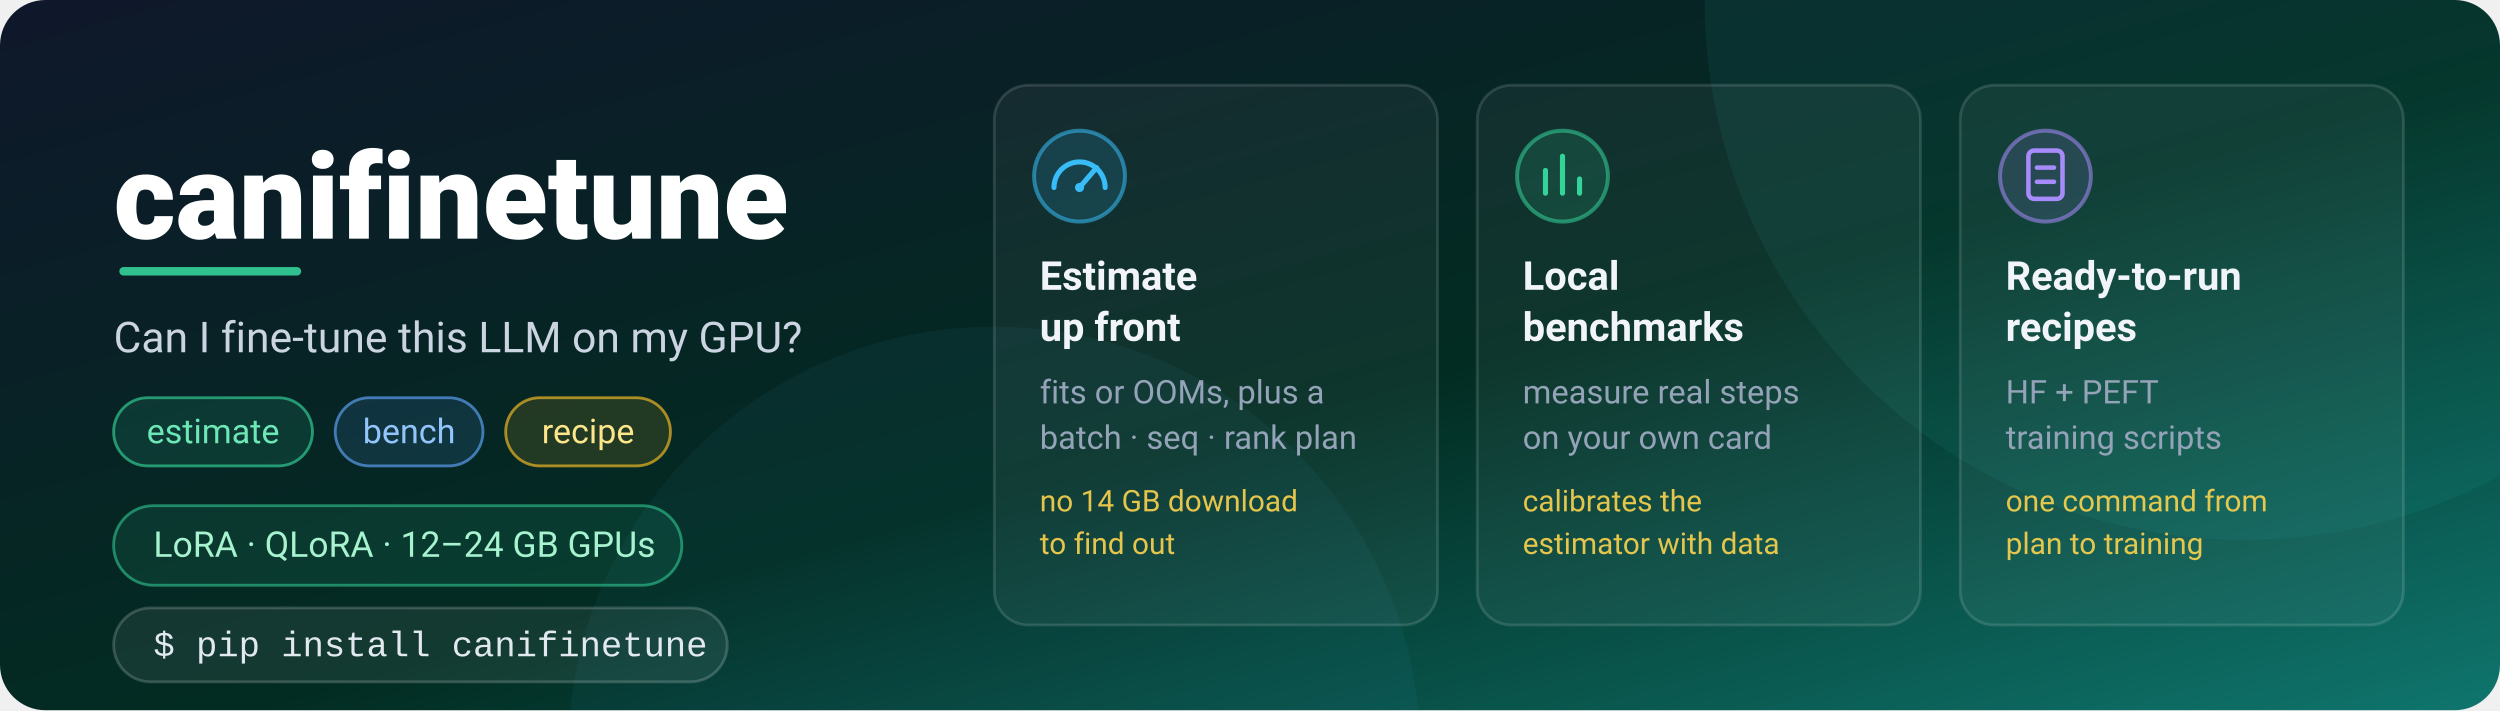
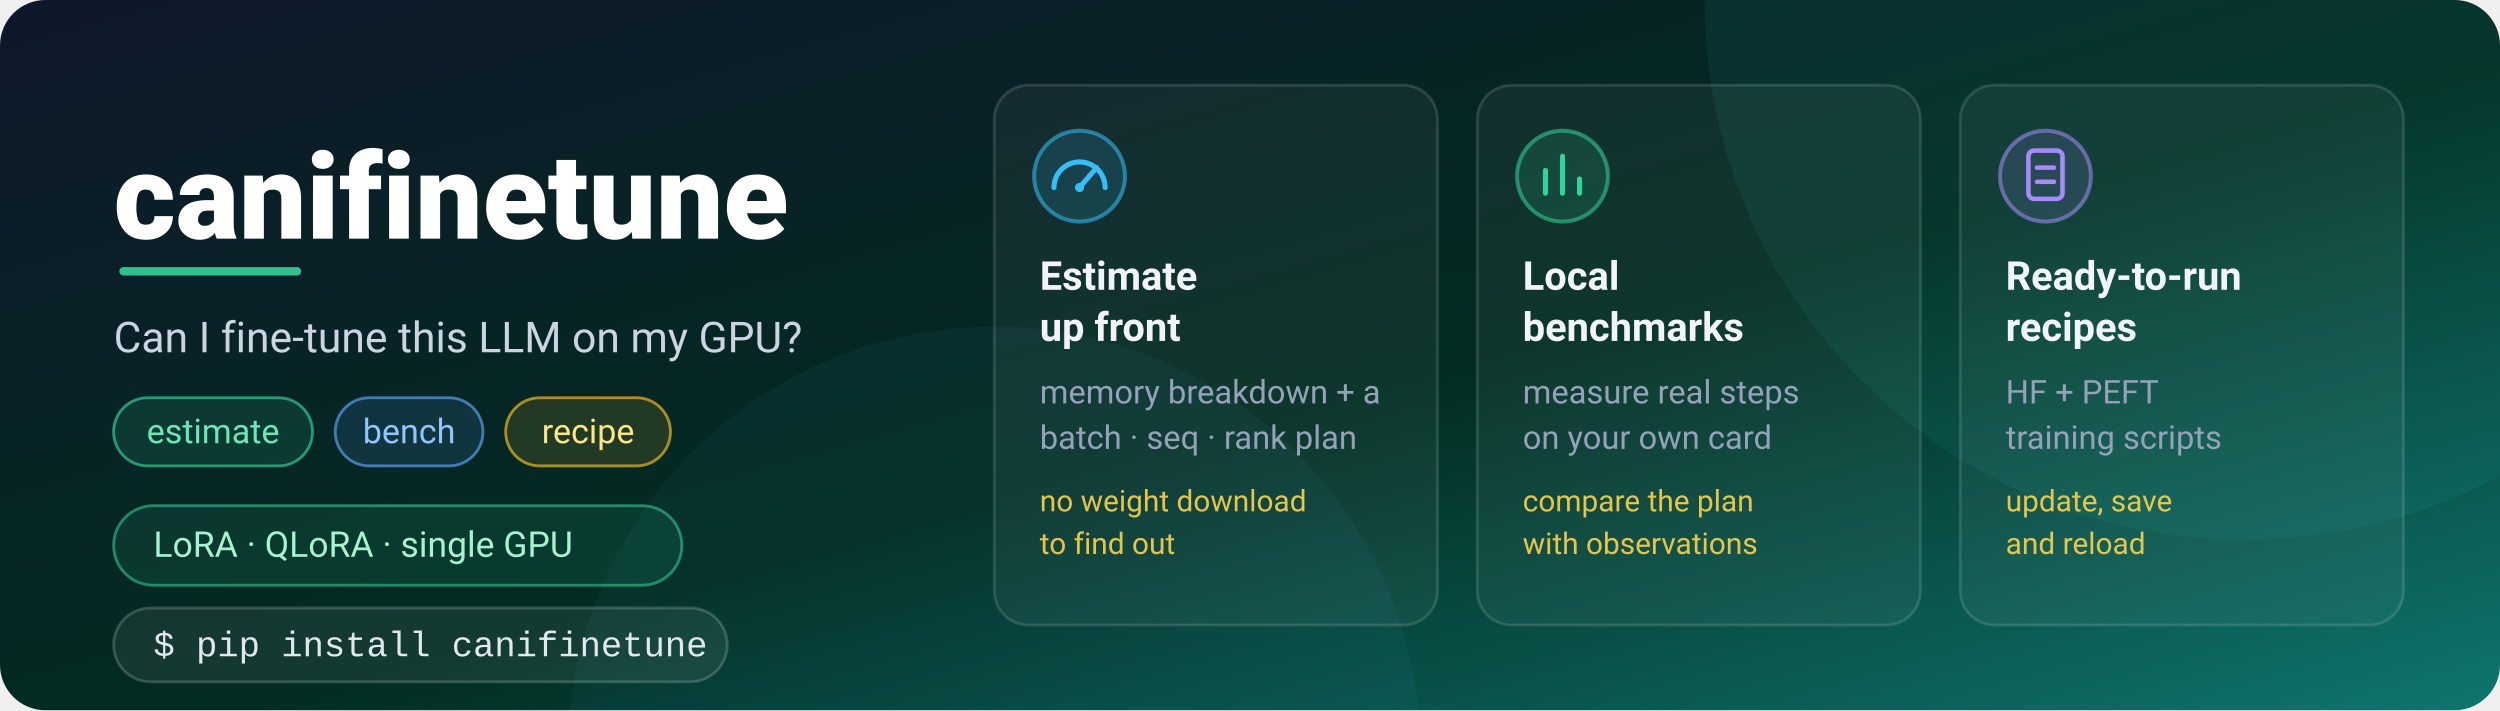
<svg xmlns="http://www.w3.org/2000/svg" viewBox="0 0 880 250" role="img" aria-label="canifinetune — estimate, benchmark, and generate fine-tuning recipes for LLMs on consumer GPUs">
  <defs>
    <linearGradient id="bg" x1="0" y1="0" x2="1" y2="1">
      <stop offset="0%" stop-color="#0f172a" />
      <stop offset="55%" stop-color="#022c22" />
      <stop offset="100%" stop-color="#0f766e" />
    </linearGradient>
    <clipPath id="bgclip">
      <rect x="0" y="0" width="880" height="250" rx="16" />
    </clipPath>
  </defs>
  <rect x="0" y="0" width="880" height="250" rx="16" fill="url(#bg)" />
  <g clip-path="url(#bgclip)">
    <circle cx="790" cy="0" r="190" fill="#2dd4bf" opacity="0.07" />
    <circle cx="350" cy="265" r="150" fill="#38bdf8" opacity="0.05" />
  </g>
  <text x="40" y="84" font-family="-apple-system, 'Segoe UI', Roboto, Helvetica, Arial, sans-serif" font-size="42" font-weight="800" fill="#ffffff">canifinetune</text>
  <rect x="42" y="94" width="64" height="3" rx="1.5" fill="#34d399" opacity="0.9" />
  <text x="40" y="124" font-family="-apple-system, 'Segoe UI', Roboto, Helvetica, Arial, sans-serif" font-size="15" fill="#cbd5e1">Can I fine-tune this LLM on my GPU?</text>
  <g font-family="-apple-system, 'Segoe UI', Roboto, Helvetica, Arial, sans-serif" font-size="12" text-anchor="middle">
    <rect x="40" y="140" width="70" height="24" rx="12" fill="#34d399" fill-opacity="0.12" stroke="#34d399" stroke-opacity="0.65" />
    <text x="75" y="156" fill="#6ee7b7">estimate</text>
    <rect x="118" y="140" width="52" height="24" rx="12" fill="#60a5fa" fill-opacity="0.12" stroke="#60a5fa" stroke-opacity="0.65" />
    <text x="144" y="156" fill="#93c5fd">bench</text>
    <rect x="178" y="140" width="58" height="24" rx="12" fill="#fbbf24" fill-opacity="0.12" stroke="#fbbf24" stroke-opacity="0.65" />
    <text x="207" y="156" fill="#fde68a">recipe</text>
  </g>
  <rect x="40" y="178" width="200" height="28" rx="14" fill="#34d399" fill-opacity="0.10" stroke="#34d399" stroke-opacity="0.55" />
-   <text x="54" y="196" font-family="-apple-system, 'Segoe UI', Roboto, Helvetica, Arial, sans-serif" font-size="12.5" fill="#a7f3d0">LoRA · QLoRA · 12–24 GB GPUs</text>
+   <text x="54" y="196" font-family="-apple-system, 'Segoe UI', Roboto, Helvetica, Arial, sans-serif" font-size="12.5" fill="#a7f3d0">LoRA · QLoRA · single GPU</text>
  <rect x="40" y="214" width="216" height="26" rx="13" fill="#ffffff" fill-opacity="0.07" stroke="#ffffff" stroke-opacity="0.18" />
  <text x="54" y="231" font-family="ui-monospace, SFMono-Regular, Consolas, 'Courier New', monospace" font-size="12.5" fill="#e2e8f0">$ pip install canifinetune</text>
  <g>
    <rect x="350" y="30" width="156" height="190" rx="12" fill="#ffffff" fill-opacity="0.05" stroke="#ffffff" stroke-opacity="0.13" />
    <circle cx="380" cy="62" r="16" fill="#38bdf8" fill-opacity="0.14" stroke="#38bdf8" stroke-opacity="0.55" stroke-width="1.4" />
    <g stroke="#38bdf8" stroke-width="1.8" stroke-linecap="round" fill="none">
      <path d="M 371 66 A 9 9 0 0 1 389 66" />
      <line x1="380" y1="66" x2="386" y2="59" />
    </g>
    <circle cx="380" cy="66" r="1.6" fill="#38bdf8" />
    <g font-family="-apple-system, 'Segoe UI', Roboto, Helvetica, Arial, sans-serif">
      <text x="366" y="102" font-size="14" font-weight="700" fill="#f1f5f9">Estimate</text>
      <text x="366" y="120" font-size="14" font-weight="700" fill="#f1f5f9">up front</text>
-       <text x="366" y="142" font-size="11.5" fill="#94a3b8">fits or OOMs, plus a</text>
+       <text x="366" y="142" font-size="11.5" fill="#94a3b8">memory breakdown + a</text>
      <text x="366" y="158" font-size="11.5" fill="#94a3b8">batch · seq · rank plan</text>
-       <text x="366" y="180" font-size="10.5" fill="#fcd34d" fill-opacity="0.9">no 14 GB download</text>
+       <text x="366" y="180" font-size="10.5" fill="#fcd34d" fill-opacity="0.9">no weight download</text>
      <text x="366" y="195" font-size="10.5" fill="#fcd34d" fill-opacity="0.9">to find out</text>
    </g>
  </g>
  <g>
    <rect x="520" y="30" width="156" height="190" rx="12" fill="#ffffff" fill-opacity="0.05" stroke="#ffffff" stroke-opacity="0.13" />
    <circle cx="550" cy="62" r="16" fill="#34d399" fill-opacity="0.14" stroke="#34d399" stroke-opacity="0.55" stroke-width="1.4" />
    <g stroke="#34d399" stroke-width="1.8" stroke-linecap="round">
      <line x1="544" y1="68" x2="544" y2="60" />
      <line x1="550" y1="68" x2="550" y2="55" />
      <line x1="556" y1="68" x2="556" y2="63" />
    </g>
    <g font-family="-apple-system, 'Segoe UI', Roboto, Helvetica, Arial, sans-serif">
      <text x="536" y="102" font-size="14" font-weight="700" fill="#f1f5f9">Local</text>
      <text x="536" y="120" font-size="14" font-weight="700" fill="#f1f5f9">benchmarks</text>
      <text x="536" y="142" font-size="11.5" fill="#94a3b8">measure real steps</text>
      <text x="536" y="158" font-size="11.5" fill="#94a3b8">on your own card</text>
-       <text x="536" y="180" font-size="10.5" fill="#fcd34d" fill-opacity="0.9">calibrates the</text>
-       <text x="536" y="195" font-size="10.5" fill="#fcd34d" fill-opacity="0.9">estimator with data</text>
+       <text x="536" y="180" font-size="10.5" fill="#fcd34d" fill-opacity="0.9">compare the plan</text>
+       <text x="536" y="195" font-size="10.5" fill="#fcd34d" fill-opacity="0.9">with observations</text>
    </g>
  </g>
  <g>
    <rect x="690" y="30" width="156" height="190" rx="12" fill="#ffffff" fill-opacity="0.05" stroke="#ffffff" stroke-opacity="0.13" />
    <circle cx="720" cy="62" r="16" fill="#a78bfa" fill-opacity="0.14" stroke="#a78bfa" stroke-opacity="0.55" stroke-width="1.4" />
    <g stroke="#a78bfa" stroke-width="1.6" stroke-linecap="round" stroke-linejoin="round" fill="none">
      <rect x="714" y="53" width="12" height="17" rx="2" />
      <line x1="717" y1="59" x2="723" y2="59" />
      <line x1="717" y1="64" x2="723" y2="64" />
    </g>
    <g font-family="-apple-system, 'Segoe UI', Roboto, Helvetica, Arial, sans-serif">
      <text x="706" y="102" font-size="14" font-weight="700" fill="#f1f5f9">Ready-to-run</text>
      <text x="706" y="120" font-size="14" font-weight="700" fill="#f1f5f9">recipes</text>
      <text x="706" y="142" font-size="11.5" fill="#94a3b8">HF + PEFT</text>
      <text x="706" y="158" font-size="11.5" fill="#94a3b8">training scripts</text>
-       <text x="706" y="180" font-size="10.5" fill="#fcd34d" fill-opacity="0.9">one command from</text>
-       <text x="706" y="195" font-size="10.5" fill="#fcd34d" fill-opacity="0.9">plan to training</text>
+       <text x="706" y="180" font-size="10.5" fill="#fcd34d" fill-opacity="0.9">update, save</text>
+       <text x="706" y="195" font-size="10.5" fill="#fcd34d" fill-opacity="0.9">and reload</text>
    </g>
  </g>
</svg>
